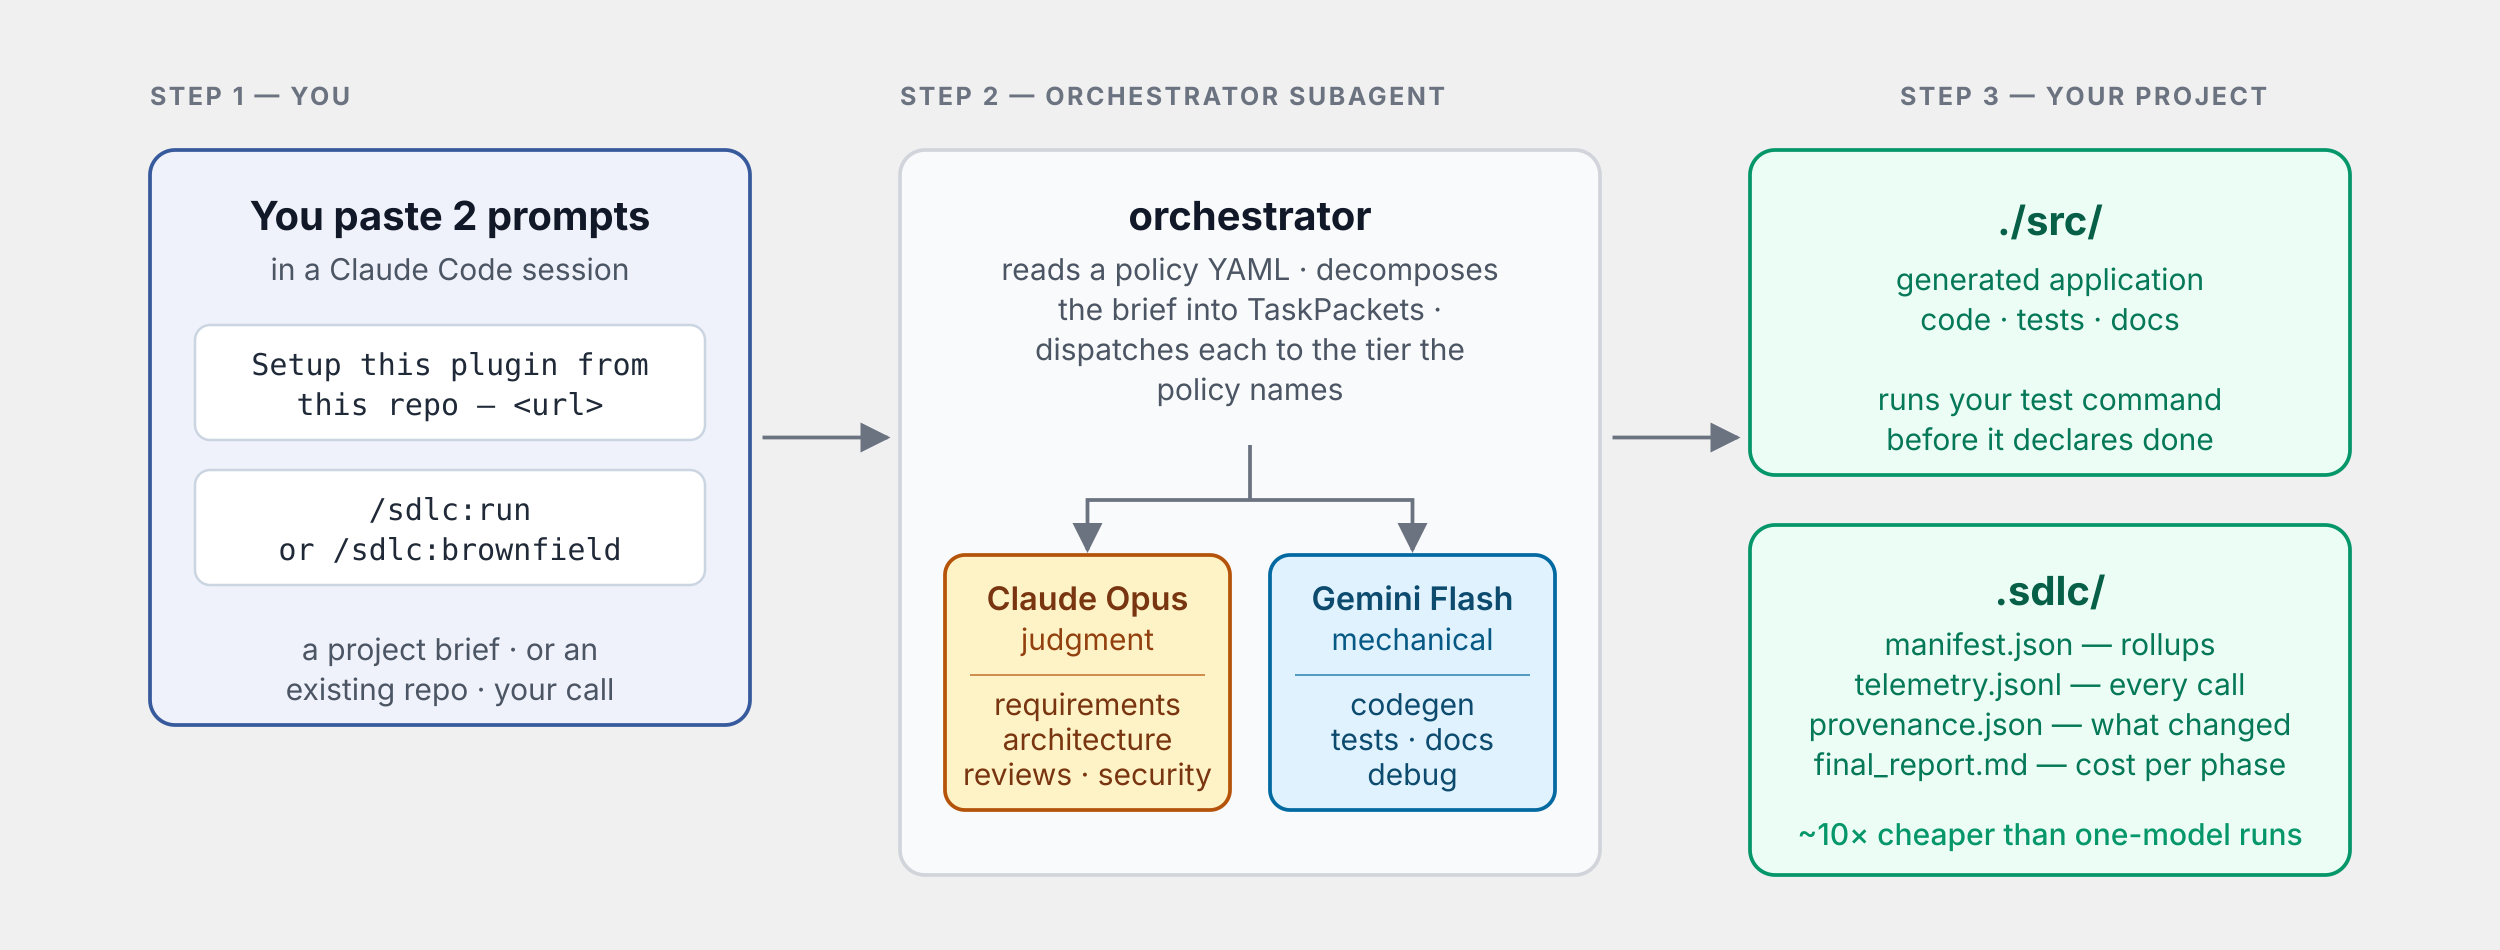
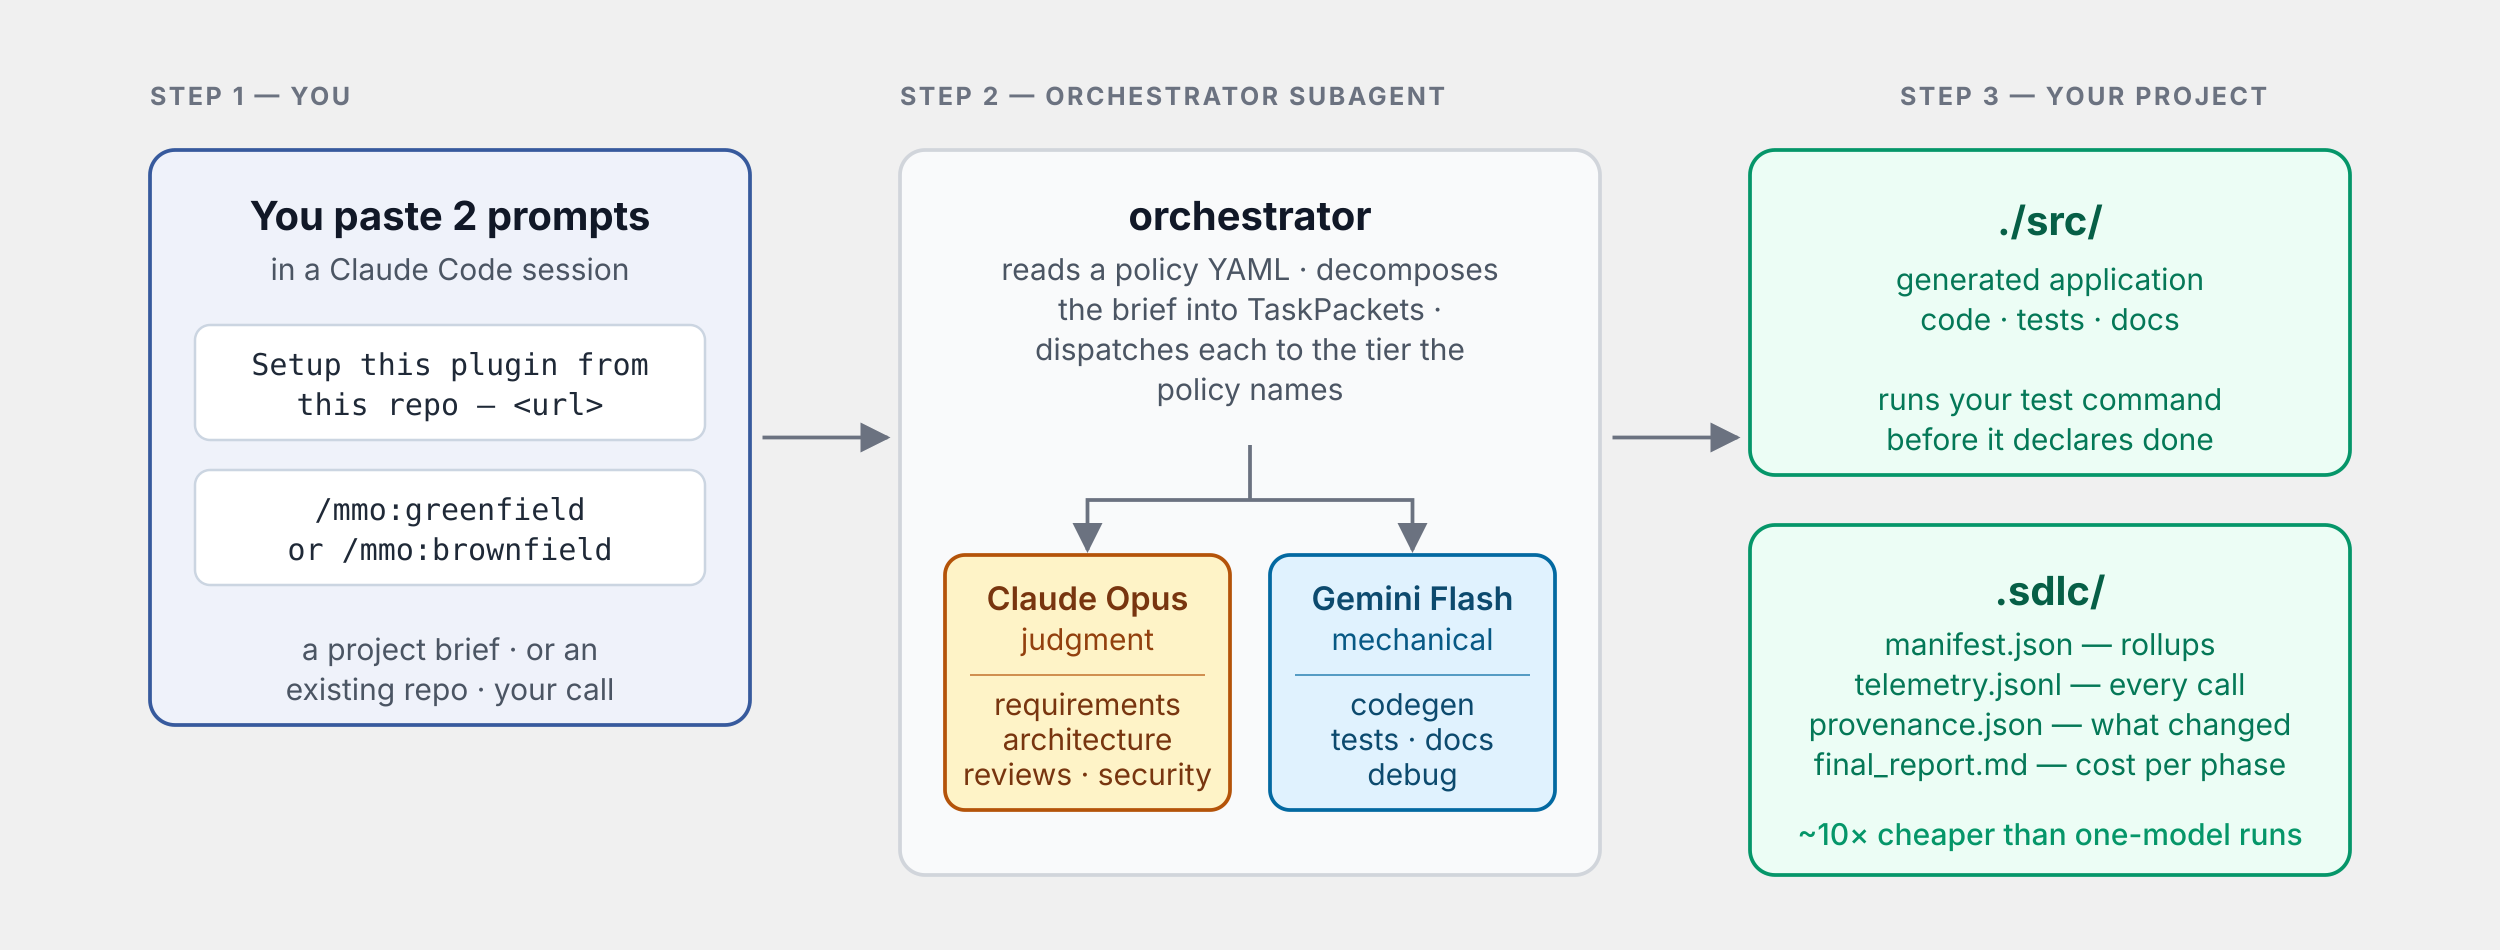
<svg xmlns="http://www.w3.org/2000/svg" viewBox="0 0 1000 380" role="img" aria-labelledby="hero-title hero-desc">
  <defs>
    <marker id="arr" viewBox="0 0 10 10" refX="9" refY="5" markerWidth="8" markerHeight="8" orient="auto">
      <path d="M 0 0 L 10 5 L 0 10 z" fill="#6B7280" />
    </marker>
    <style>
      .tag  { font: 700 10px system-ui, -apple-system, "Segoe UI", sans-serif; fill: #6B7280; letter-spacing: 0.10em; }
      .h    { font: 700 16px system-ui, -apple-system, "Segoe UI", sans-serif; fill: #111827; }
      .b    { font: 600 13px system-ui, -apple-system, "Segoe UI", sans-serif; fill: #1F2937; }
      .s    { font: 400 12px system-ui, -apple-system, "Segoe UI", sans-serif; fill: #4B5563; }
      .mono { font: 500 12px ui-monospace, "SF Mono", Menlo, Consolas, monospace; fill: #1F2937; }
      .note { font: 500 12px system-ui, -apple-system, "Segoe UI", sans-serif; fill: #059669; }
      @media (prefers-color-scheme: dark) {
        .tag  { fill: #9CA3AF; }
        .h    { fill: #F9FAFB; }
        .b    { fill: #E5E7EB; }
        .s    { fill: #D1D5DB; }
        .mono { fill: #E5E7EB; }
        .note { fill: #34D399; }
      }
    </style>
  </defs>
  <rect width="1000" height="380" fill="none" />
  <text x="60" y="42" class="tag">STEP 1 — YOU</text>
  <text x="360" y="42" class="tag">STEP 2 — ORCHESTRATOR SUBAGENT</text>
  <text x="760" y="42" class="tag">STEP 3 — YOUR PROJECT</text>
  <g>
    <rect x="60" y="60" width="240" height="230" rx="10" fill="#EFF2FA" stroke="#375A9D" stroke-width="1.5" />
    <text x="180" y="92" text-anchor="middle" class="h">You paste 2 prompts</text>
    <text x="180" y="112" text-anchor="middle" class="s">in a Claude Code session</text>
    <rect x="78" y="130" width="204" height="46" rx="6" fill="#FFFFFF" stroke="#CBD5E1" stroke-width="1" />
    <text x="180" y="150" text-anchor="middle" class="mono">Setup this plugin from</text>
    <text x="180" y="166" text-anchor="middle" class="mono">this repo — &lt;url&gt;</text>
    <rect x="78" y="188" width="204" height="46" rx="6" fill="#FFFFFF" stroke="#CBD5E1" stroke-width="1" />
-     <text x="180" y="208" text-anchor="middle" class="mono">/sdlc:run</text>
-     <text x="180" y="224" text-anchor="middle" class="mono">or /sdlc:brownfield</text>
+     <text x="180" y="208" text-anchor="middle" class="mono">/mmo:greenfield</text>
+     <text x="180" y="224" text-anchor="middle" class="mono">or /mmo:brownfield</text>
    <text x="180" y="264" text-anchor="middle" class="s">a project brief · or an</text>
    <text x="180" y="280" text-anchor="middle" class="s">existing repo · your call</text>
  </g>
  <path d="M 305 175 L 355 175" stroke="#6B7280" stroke-width="1.5" fill="none" marker-end="url(#arr)" />
  <g>
    <rect x="360" y="60" width="280" height="290" rx="10" fill="#F9FAFB" stroke="#D1D5DB" stroke-width="1.5" />
    <text x="500" y="92" text-anchor="middle" class="h">orchestrator</text>
    <text x="500" y="112" text-anchor="middle" class="s">reads a policy YAML · decomposes</text>
    <text x="500" y="128" text-anchor="middle" class="s">the brief into TaskPackets ·</text>
    <text x="500" y="144" text-anchor="middle" class="s">dispatches each to the tier the</text>
    <text x="500" y="160" text-anchor="middle" class="s">policy names</text>
    <path d="M 500 178 L 500 200" stroke="#6B7280" stroke-width="1.5" fill="none" />
    <path d="M 500 200 L 435 200 L 435 220" stroke="#6B7280" stroke-width="1.5" fill="none" marker-end="url(#arr)" />
    <path d="M 500 200 L 565 200 L 565 220" stroke="#6B7280" stroke-width="1.5" fill="none" marker-end="url(#arr)" />
    <rect x="378" y="222" width="114" height="102" rx="8" fill="#FEF3C7" stroke="#B45309" stroke-width="1.5" />
    <text x="435" y="244" text-anchor="middle" class="b" style="fill:#78350F">Claude Opus</text>
    <text x="435" y="260" text-anchor="middle" class="s" style="fill:#92400E">judgment</text>
    <line x1="388" y1="270" x2="482" y2="270" stroke="#B45309" stroke-width="0.5" />
    <text x="435" y="286" text-anchor="middle" class="s" style="fill:#78350F">requirements</text>
    <text x="435" y="300" text-anchor="middle" class="s" style="fill:#78350F">architecture</text>
    <text x="435" y="314" text-anchor="middle" class="s" style="fill:#78350F">reviews · security</text>
    <rect x="508" y="222" width="114" height="102" rx="8" fill="#E0F2FE" stroke="#0369A1" stroke-width="1.5" />
    <text x="565" y="244" text-anchor="middle" class="b" style="fill:#0C4A6E">Gemini Flash</text>
    <text x="565" y="260" text-anchor="middle" class="s" style="fill:#075985">mechanical</text>
    <line x1="518" y1="270" x2="612" y2="270" stroke="#0369A1" stroke-width="0.5" />
    <text x="565" y="286" text-anchor="middle" class="s" style="fill:#0C4A6E">codegen</text>
    <text x="565" y="300" text-anchor="middle" class="s" style="fill:#0C4A6E">tests · docs</text>
    <text x="565" y="314" text-anchor="middle" class="s" style="fill:#0C4A6E">debug</text>
  </g>
  <path d="M 645 175 L 695 175" stroke="#6B7280" stroke-width="1.5" fill="none" marker-end="url(#arr)" />
  <g>
    <rect x="700" y="60" width="240" height="130" rx="10" fill="#ECFDF5" stroke="#059669" stroke-width="1.5" />
    <text x="820" y="94" text-anchor="middle" class="h" style="fill:#065F46">./src/</text>
    <text x="820" y="116" text-anchor="middle" class="s" style="fill:#047857">generated application</text>
    <text x="820" y="132" text-anchor="middle" class="s" style="fill:#047857">code · tests · docs</text>
    <text x="820" y="164" text-anchor="middle" class="s" style="fill:#047857">runs your test command</text>
    <text x="820" y="180" text-anchor="middle" class="s" style="fill:#047857">before it declares done</text>
  </g>
  <g>
    <rect x="700" y="210" width="240" height="140" rx="10" fill="#ECFDF5" stroke="#059669" stroke-width="1.5" />
    <text x="820" y="242" text-anchor="middle" class="h" style="fill:#065F46">.sdlc/</text>
    <text x="820" y="262" text-anchor="middle" class="s" style="fill:#047857">manifest.json — rollups</text>
    <text x="820" y="278" text-anchor="middle" class="s" style="fill:#047857">telemetry.jsonl — every call</text>
    <text x="820" y="294" text-anchor="middle" class="s" style="fill:#047857">provenance.json — what changed</text>
    <text x="820" y="310" text-anchor="middle" class="s" style="fill:#047857">final_report.md — cost per phase</text>
    <text x="820" y="338" text-anchor="middle" class="note">~10× cheaper than one-model runs</text>
  </g>
</svg>
